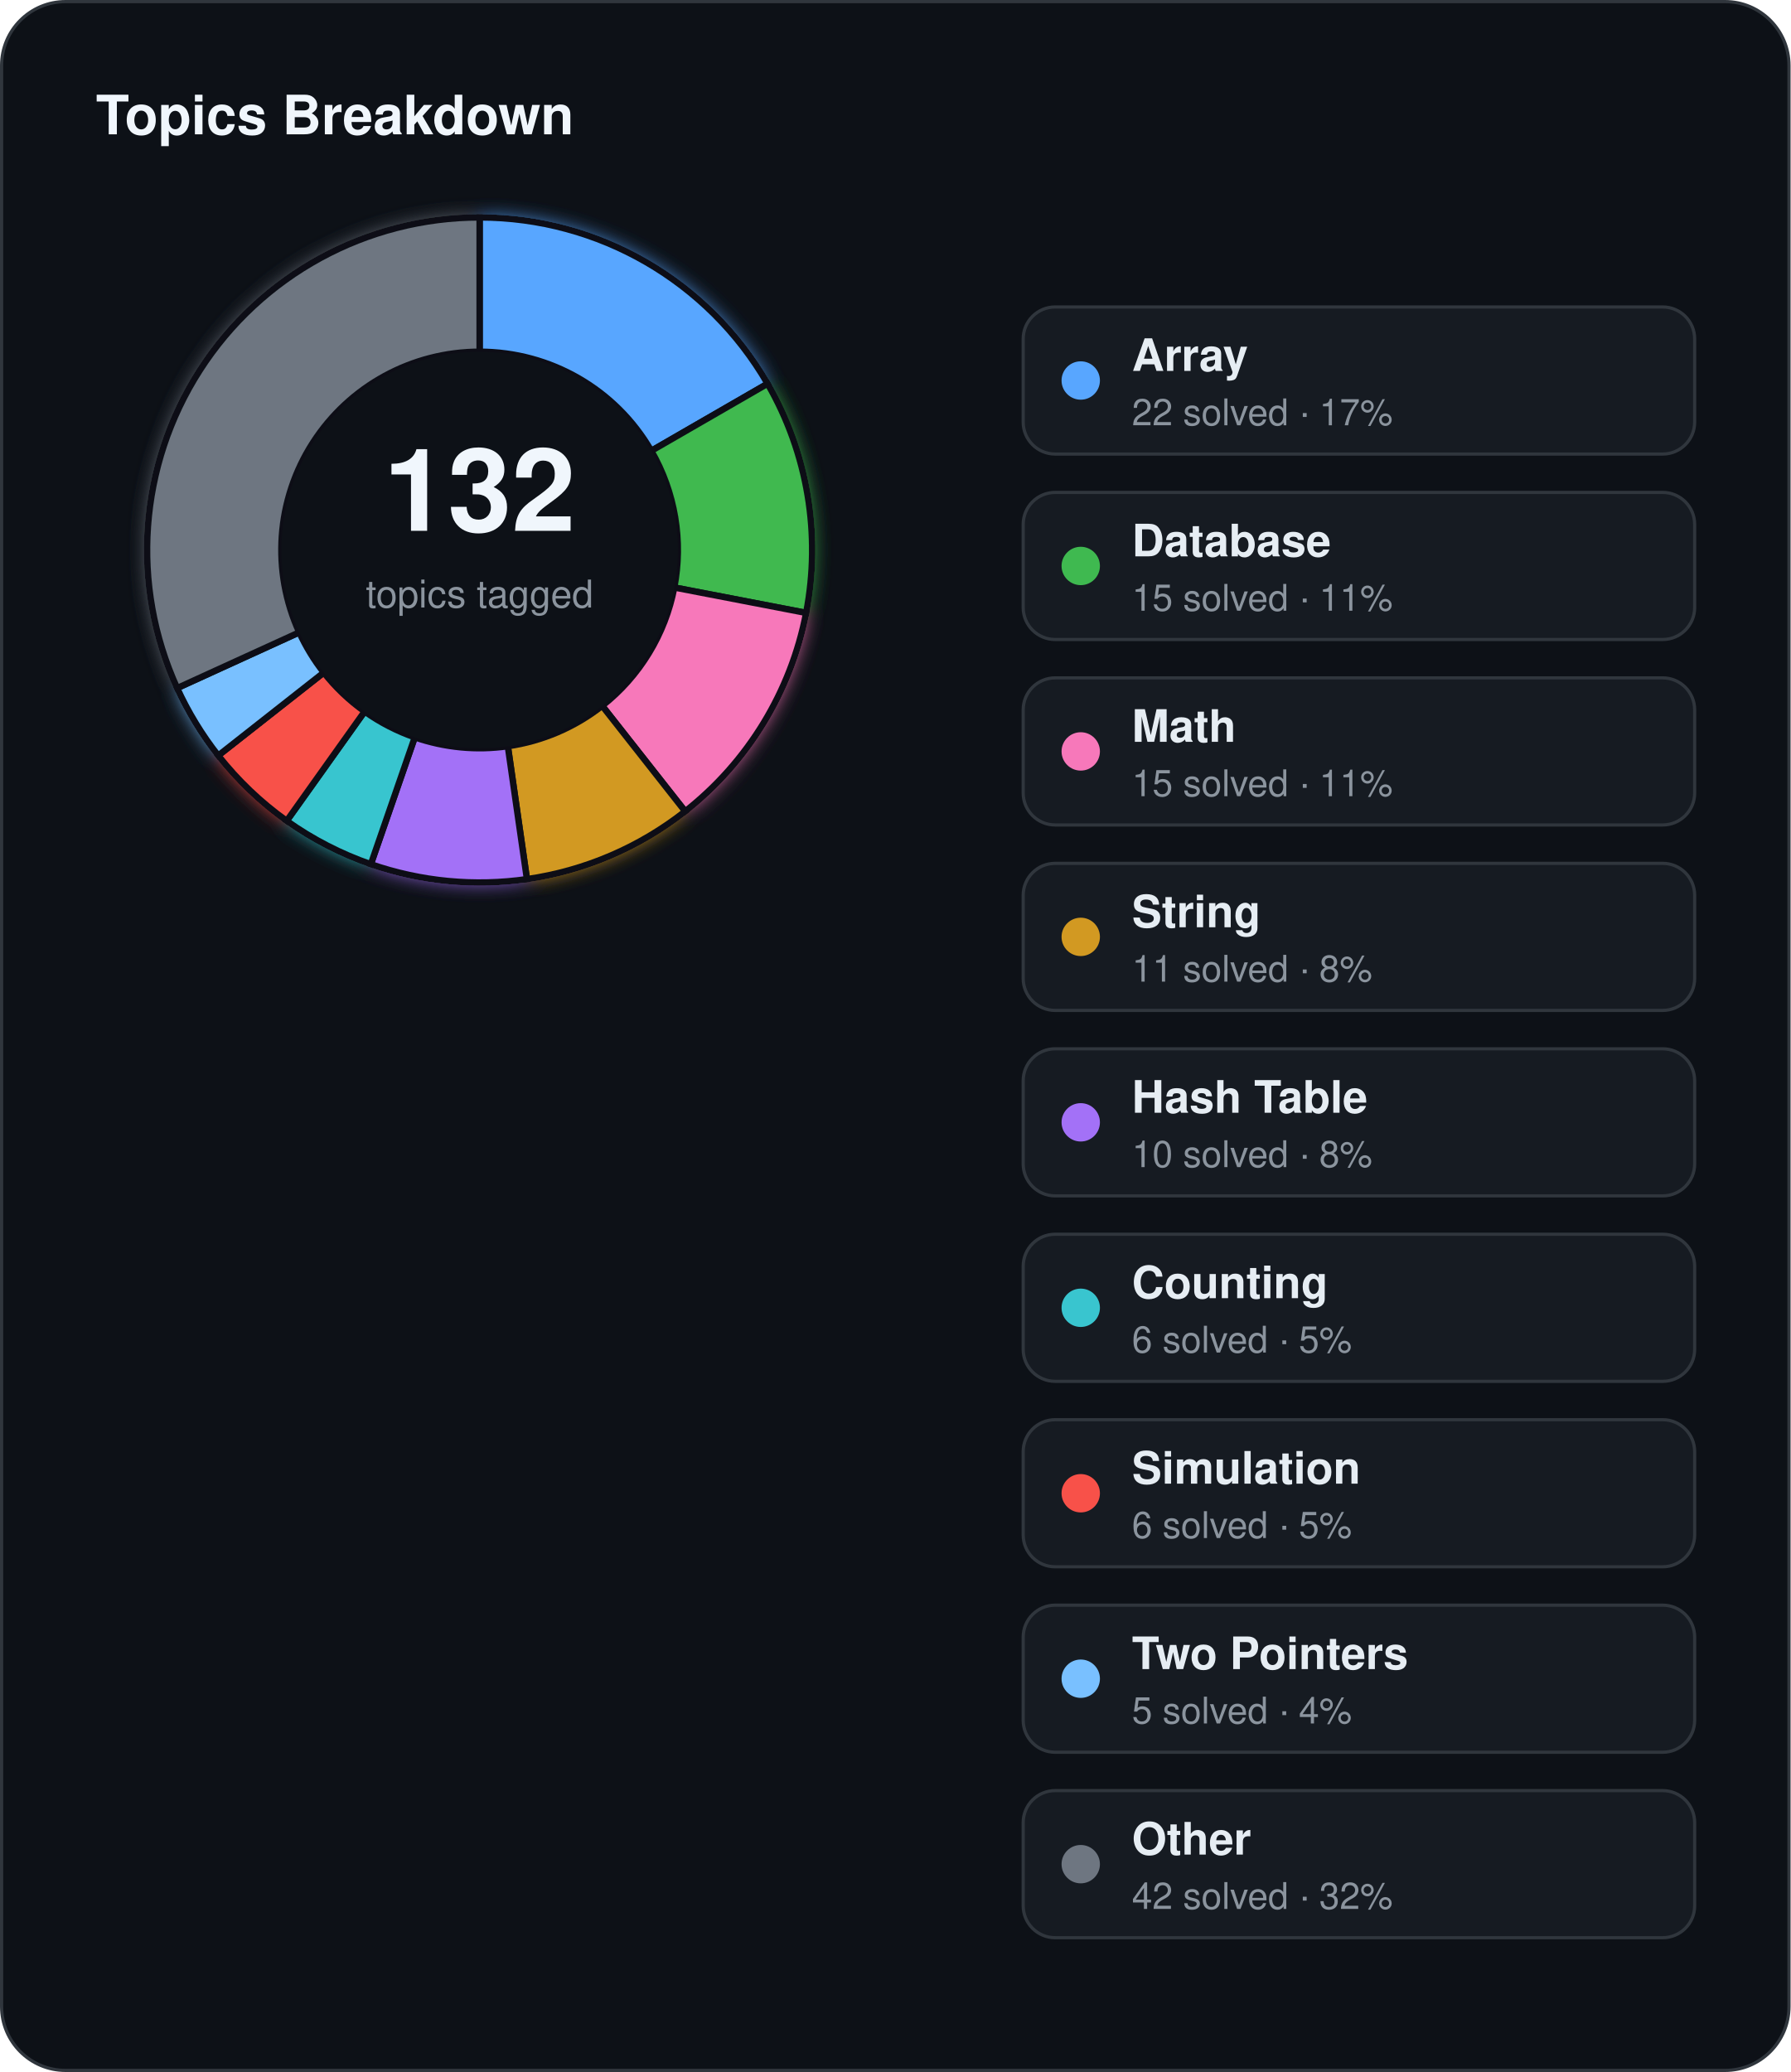
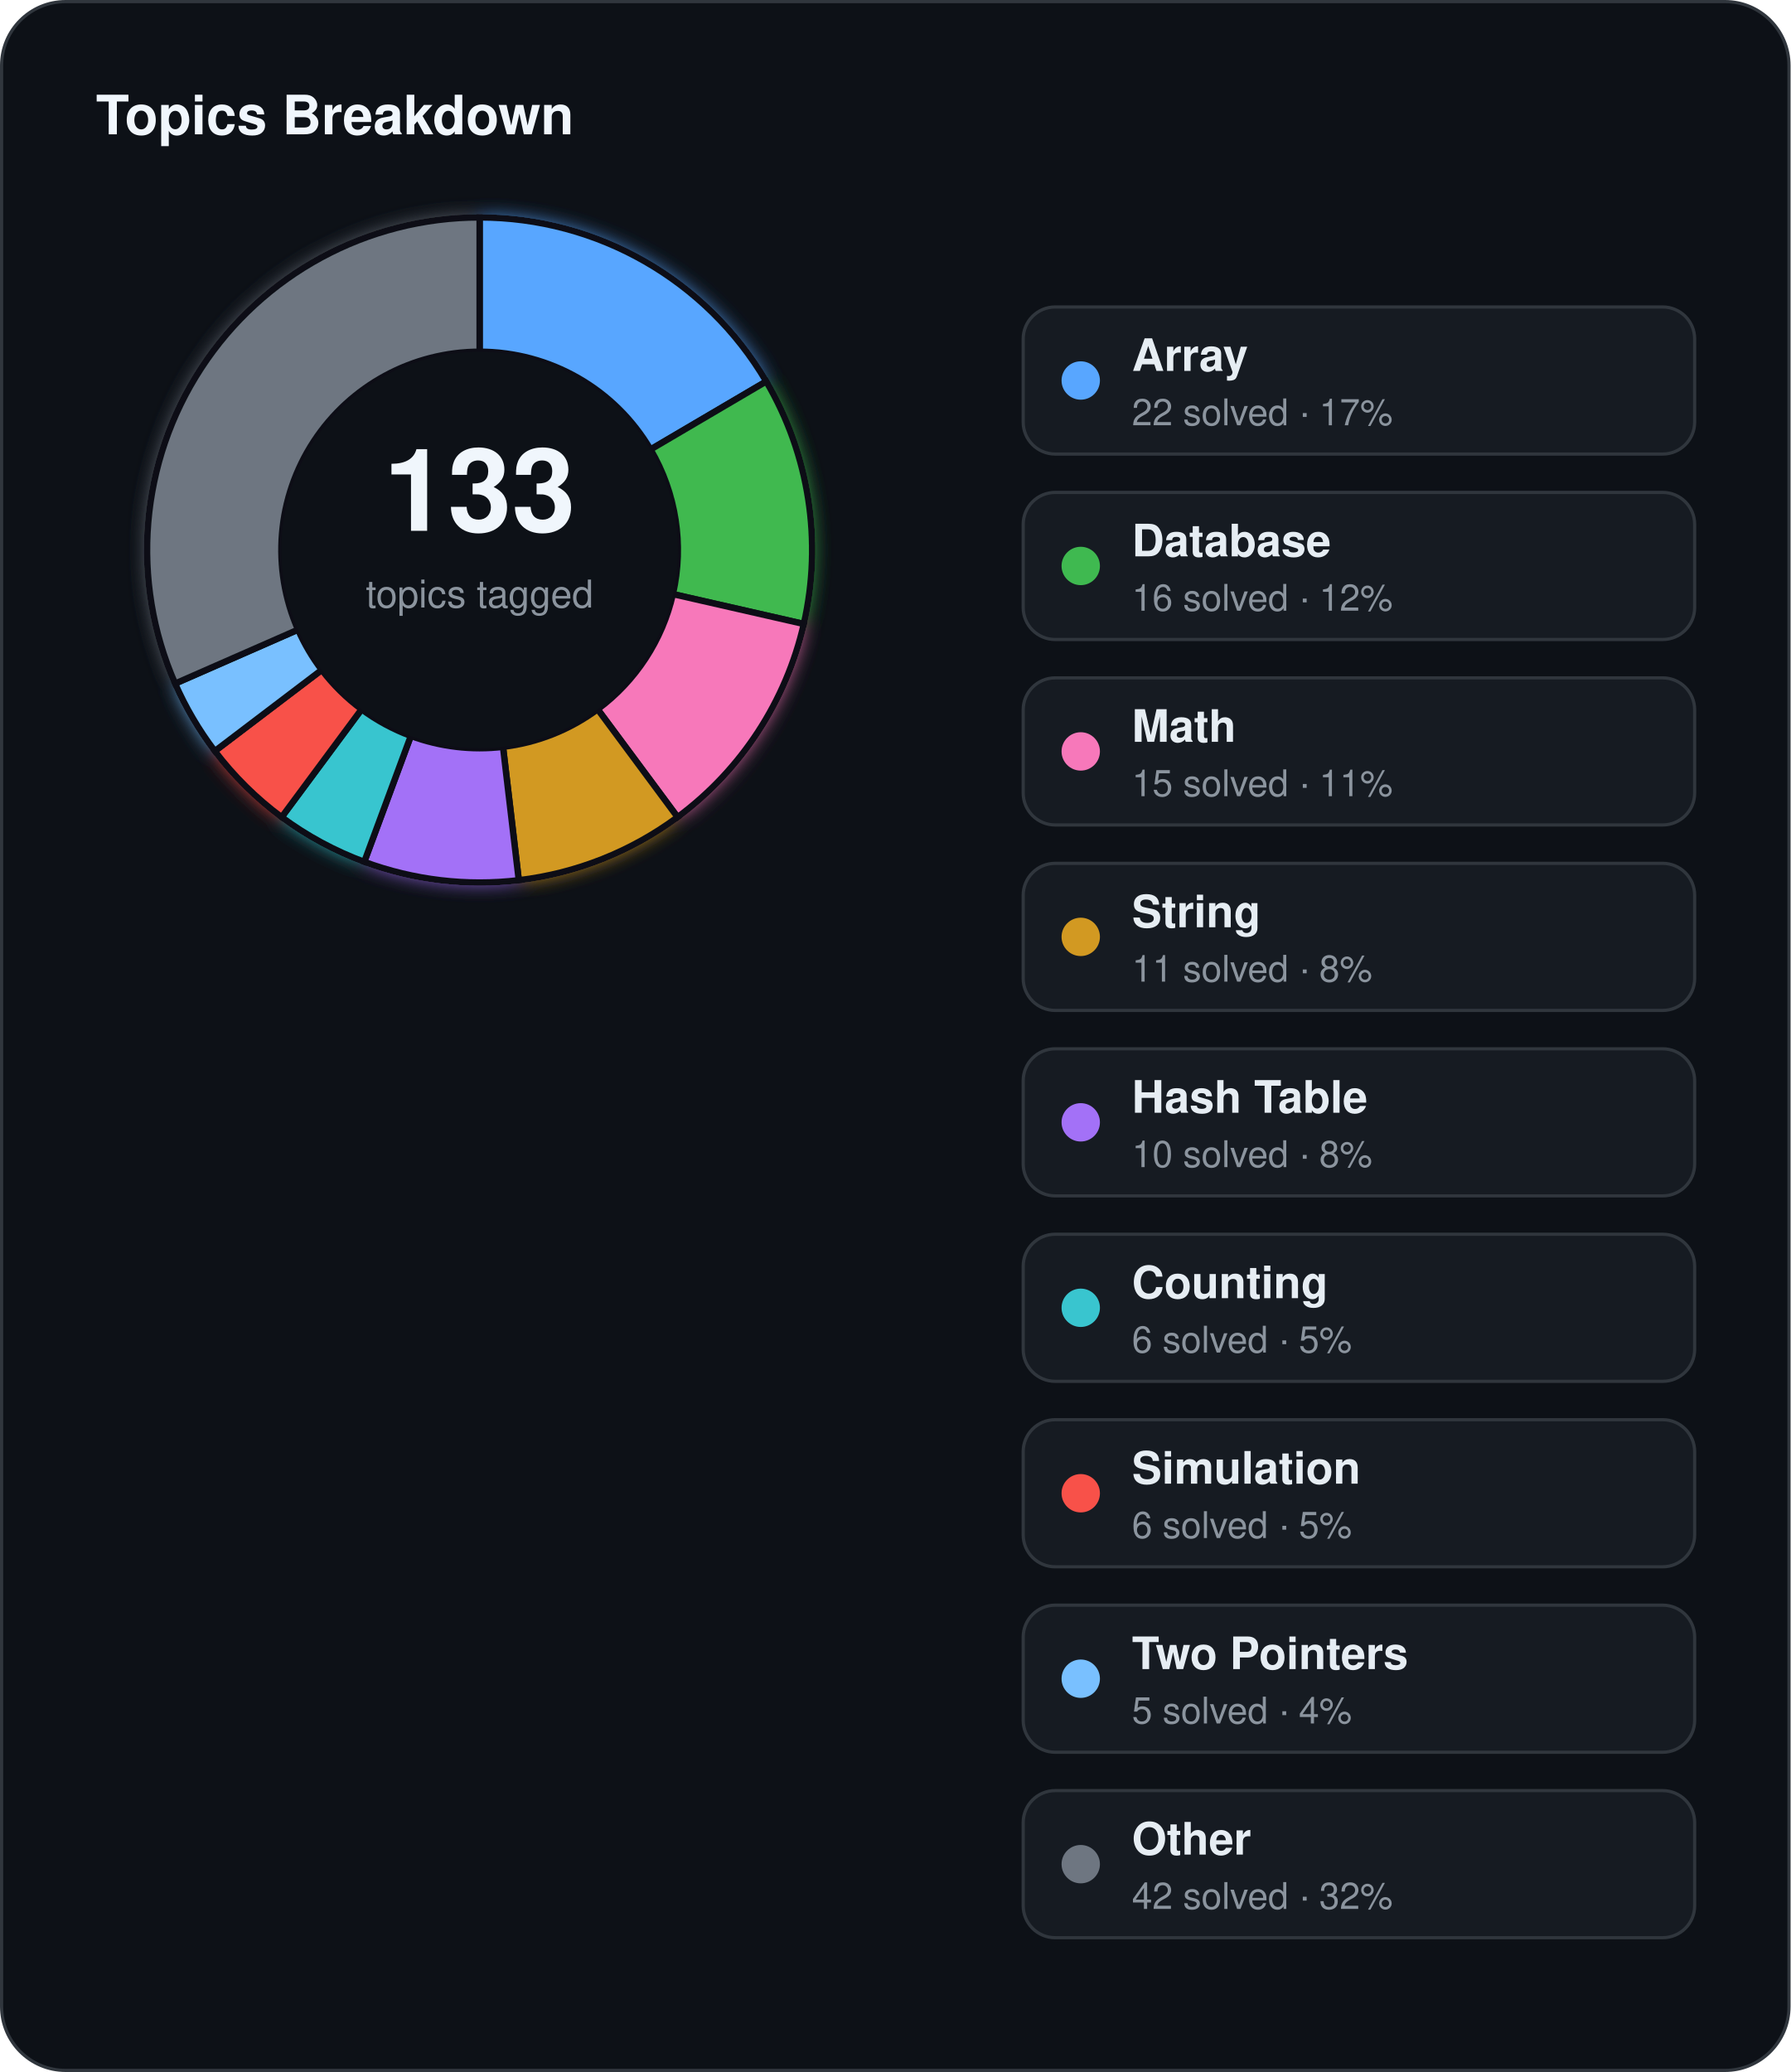
<svg xmlns="http://www.w3.org/2000/svg" width="560" height="648" viewBox="0 0 560 648">
  <defs>
    <filter id="topics-glow" x="-60%" y="-60%" width="220%" height="220%">
      <feGaussianBlur stdDeviation="3" result="blur" />
      <feMerge>
        <feMergeNode in="blur" />
        <feMergeNode in="SourceGraphic" />
      </feMerge>
    </filter>
  </defs>
  <rect x="0.5" y="0.5" width="559" height="647" rx="20" fill="#0d1117" stroke="#30363d" stroke-width="1" />
  <text x="30" y="42" fill="#f0f6fc" font-family="Segoe UI, Helvetica, Arial, sans-serif" font-size="17" font-weight="700">Topics Breakdown</text>
  <g filter="url(#topics-glow)">
-     <path d="M 150.00,68.00 A 104,104 0 0 1 240.07,120.00 L 203.69,141.00 A 62,62 0 0 0 150.00,110.00 Z" fill="#58a6ff" stroke="#0d1117" stroke-width="2" />
-     <path d="M 240.07,120.00 A 104,104 0 0 1 252.12,191.68 L 210.88,183.73 A 62,62 0 0 0 203.69,141.00 Z" fill="#3fb950" stroke="#0d1117" stroke-width="2" />
-     <path d="M 252.12,191.68 A 104,104 0 0 1 214.29,253.75 L 188.33,220.74 A 62,62 0 0 0 210.88,183.73 Z" fill="#f778ba" stroke="#0d1117" stroke-width="2" />
-     <path d="M 214.29,253.75 A 104,104 0 0 1 164.80,274.94 L 158.82,233.37 A 62,62 0 0 0 188.33,220.74 Z" fill="#d29922" stroke="#0d1117" stroke-width="2" />
-     <path d="M 164.80,274.94 A 104,104 0 0 1 115.98,270.28 L 129.72,230.59 A 62,62 0 0 0 158.82,233.37 Z" fill="#a371f7" stroke="#0d1117" stroke-width="2" />
-     <path d="M 115.98,270.28 A 104,104 0 0 1 89.67,256.72 L 114.04,222.50 A 62,62 0 0 0 129.72,230.59 Z" fill="#39c5cf" stroke="#0d1117" stroke-width="2" />
-     <path d="M 89.67,256.72 A 104,104 0 0 1 68.25,236.29 L 101.26,210.33 A 62,62 0 0 0 114.04,222.50 Z" fill="#f85149" stroke="#0d1117" stroke-width="2" />
-     <path d="M 68.25,236.29 A 104,104 0 0 1 55.40,215.20 L 93.60,197.76 A 62,62 0 0 0 101.26,210.33 Z" fill="#79c0ff" stroke="#0d1117" stroke-width="2" />
-     <path d="M 55.40,215.20 A 104,104 0 0 1 150.00,68.00 L 150.00,110.00 A 62,62 0 0 0 93.60,197.76 Z" fill="#6e7681" stroke="#0d1117" stroke-width="2" />
+     <path d="M 150.00,68.00 A 104,104 0 0 1 239.65,119.29 L 203.45,140.58 A 62,62 0 0 0 150.00,110.00 Z" fill="#58a6ff" stroke="#0d1117" stroke-width="2" />
+     <path d="M 239.65,119.29 A 104,104 0 0 1 251.39,195.14 L 210.45,185.80 A 62,62 0 0 0 203.45,140.58 Z" fill="#3fb950" stroke="#0d1117" stroke-width="2" />
+     <path d="M 251.39,195.14 A 104,104 0 0 1 211.92,255.56 L 186.91,221.81 A 62,62 0 0 0 210.45,185.80 Z" fill="#f778ba" stroke="#0d1117" stroke-width="2" />
+     <path d="M 211.92,255.56 A 104,104 0 0 1 162.25,275.28 L 157.31,233.57 A 62,62 0 0 0 186.91,221.81 Z" fill="#d29922" stroke="#0d1117" stroke-width="2" />
+     <path d="M 162.25,275.28 A 104,104 0 0 1 113.92,269.54 L 128.49,230.15 A 62,62 0 0 0 157.31,233.57 Z" fill="#a371f7" stroke="#0d1117" stroke-width="2" />
+     <path d="M 113.92,269.54 A 104,104 0 0 1 88.08,255.56 L 113.09,221.81 A 62,62 0 0 0 128.49,230.15 Z" fill="#39c5cf" stroke="#0d1117" stroke-width="2" />
+     <path d="M 88.08,255.56 A 104,104 0 0 1 67.18,234.90 L 100.63,209.50 A 62,62 0 0 0 113.09,221.81 Z" fill="#f85149" stroke="#0d1117" stroke-width="2" />
+     <path d="M 67.18,234.90 A 104,104 0 0 1 54.76,213.78 L 93.22,196.91 A 62,62 0 0 0 100.63,209.50 Z" fill="#79c0ff" stroke="#0d1117" stroke-width="2" />
+     <path d="M 54.76,213.78 A 104,104 0 0 1 150.00,68.00 L 150.00,110.00 A 62,62 0 0 0 93.22,196.91 Z" fill="#6e7681" stroke="#0d1117" stroke-width="2" />
  </g>
  <circle cx="150" cy="172" r="62" fill="#0d1117" />
-   <text x="150" y="166" text-anchor="middle" fill="#f0f6fc" font-family="Segoe UI, Helvetica, Arial, sans-serif" font-size="36" font-weight="700">132</text>
+   <text x="150" y="166" text-anchor="middle" fill="#f0f6fc" font-family="Segoe UI, Helvetica, Arial, sans-serif" font-size="36" font-weight="700">133</text>
  <text x="150" y="190" text-anchor="middle" fill="#8b949e" font-family="Segoe UI, Helvetica, Arial, sans-serif" font-size="12">topics tagged</text>
  <rect x="320" y="96" width="210" height="46" rx="10" fill="#161b22" stroke="#30363d" stroke-width="1" />
  <circle cx="338" cy="119" r="6" fill="#58a6ff" />
  <text x="354" y="116" fill="#e6edf3" font-family="Segoe UI, Helvetica, Arial, sans-serif" font-size="14" font-weight="600">Array</text>
  <text x="354" y="133" fill="#8b949e" font-family="Segoe UI, Helvetica, Arial, sans-serif" font-size="11.5">22 solved · 17%</text>
  <rect x="320" y="154" width="210" height="46" rx="10" fill="#161b22" stroke="#30363d" stroke-width="1" />
  <circle cx="338" cy="177" r="6" fill="#3fb950" />
  <text x="354" y="174" fill="#e6edf3" font-family="Segoe UI, Helvetica, Arial, sans-serif" font-size="14" font-weight="600">Database</text>
-   <text x="354" y="191" fill="#8b949e" font-family="Segoe UI, Helvetica, Arial, sans-serif" font-size="11.5">15 solved · 11%</text>
+   <text x="354" y="191" fill="#8b949e" font-family="Segoe UI, Helvetica, Arial, sans-serif" font-size="11.5">16 solved · 12%</text>
  <rect x="320" y="212" width="210" height="46" rx="10" fill="#161b22" stroke="#30363d" stroke-width="1" />
  <circle cx="338" cy="235" r="6" fill="#f778ba" />
  <text x="354" y="232" fill="#e6edf3" font-family="Segoe UI, Helvetica, Arial, sans-serif" font-size="14" font-weight="600">Math</text>
  <text x="354" y="249" fill="#8b949e" font-family="Segoe UI, Helvetica, Arial, sans-serif" font-size="11.5">15 solved · 11%</text>
  <rect x="320" y="270" width="210" height="46" rx="10" fill="#161b22" stroke="#30363d" stroke-width="1" />
  <circle cx="338" cy="293" r="6" fill="#d29922" />
  <text x="354" y="290" fill="#e6edf3" font-family="Segoe UI, Helvetica, Arial, sans-serif" font-size="14" font-weight="600">String</text>
  <text x="354" y="307" fill="#8b949e" font-family="Segoe UI, Helvetica, Arial, sans-serif" font-size="11.5">11 solved · 8%</text>
  <rect x="320" y="328" width="210" height="46" rx="10" fill="#161b22" stroke="#30363d" stroke-width="1" />
  <circle cx="338" cy="351" r="6" fill="#a371f7" />
  <text x="354" y="348" fill="#e6edf3" font-family="Segoe UI, Helvetica, Arial, sans-serif" font-size="14" font-weight="600">Hash Table</text>
  <text x="354" y="365" fill="#8b949e" font-family="Segoe UI, Helvetica, Arial, sans-serif" font-size="11.5">10 solved · 8%</text>
  <rect x="320" y="386" width="210" height="46" rx="10" fill="#161b22" stroke="#30363d" stroke-width="1" />
  <circle cx="338" cy="409" r="6" fill="#39c5cf" />
  <text x="354" y="406" fill="#e6edf3" font-family="Segoe UI, Helvetica, Arial, sans-serif" font-size="14" font-weight="600">Counting</text>
  <text x="354" y="423" fill="#8b949e" font-family="Segoe UI, Helvetica, Arial, sans-serif" font-size="11.5">6 solved · 5%</text>
  <rect x="320" y="444" width="210" height="46" rx="10" fill="#161b22" stroke="#30363d" stroke-width="1" />
  <circle cx="338" cy="467" r="6" fill="#f85149" />
  <text x="354" y="464" fill="#e6edf3" font-family="Segoe UI, Helvetica, Arial, sans-serif" font-size="14" font-weight="600">Simulation</text>
  <text x="354" y="481" fill="#8b949e" font-family="Segoe UI, Helvetica, Arial, sans-serif" font-size="11.5">6 solved · 5%</text>
  <rect x="320" y="502" width="210" height="46" rx="10" fill="#161b22" stroke="#30363d" stroke-width="1" />
  <circle cx="338" cy="525" r="6" fill="#79c0ff" />
  <text x="354" y="522" fill="#e6edf3" font-family="Segoe UI, Helvetica, Arial, sans-serif" font-size="14" font-weight="600">Two Pointers</text>
  <text x="354" y="539" fill="#8b949e" font-family="Segoe UI, Helvetica, Arial, sans-serif" font-size="11.5">5 solved · 4%</text>
  <rect x="320" y="560" width="210" height="46" rx="10" fill="#161b22" stroke="#30363d" stroke-width="1" />
  <circle cx="338" cy="583" r="6" fill="#6e7681" />
  <text x="354" y="580" fill="#e6edf3" font-family="Segoe UI, Helvetica, Arial, sans-serif" font-size="14" font-weight="600">Other</text>
  <text x="354" y="597" fill="#8b949e" font-family="Segoe UI, Helvetica, Arial, sans-serif" font-size="11.5">42 solved · 32%</text>
</svg>
